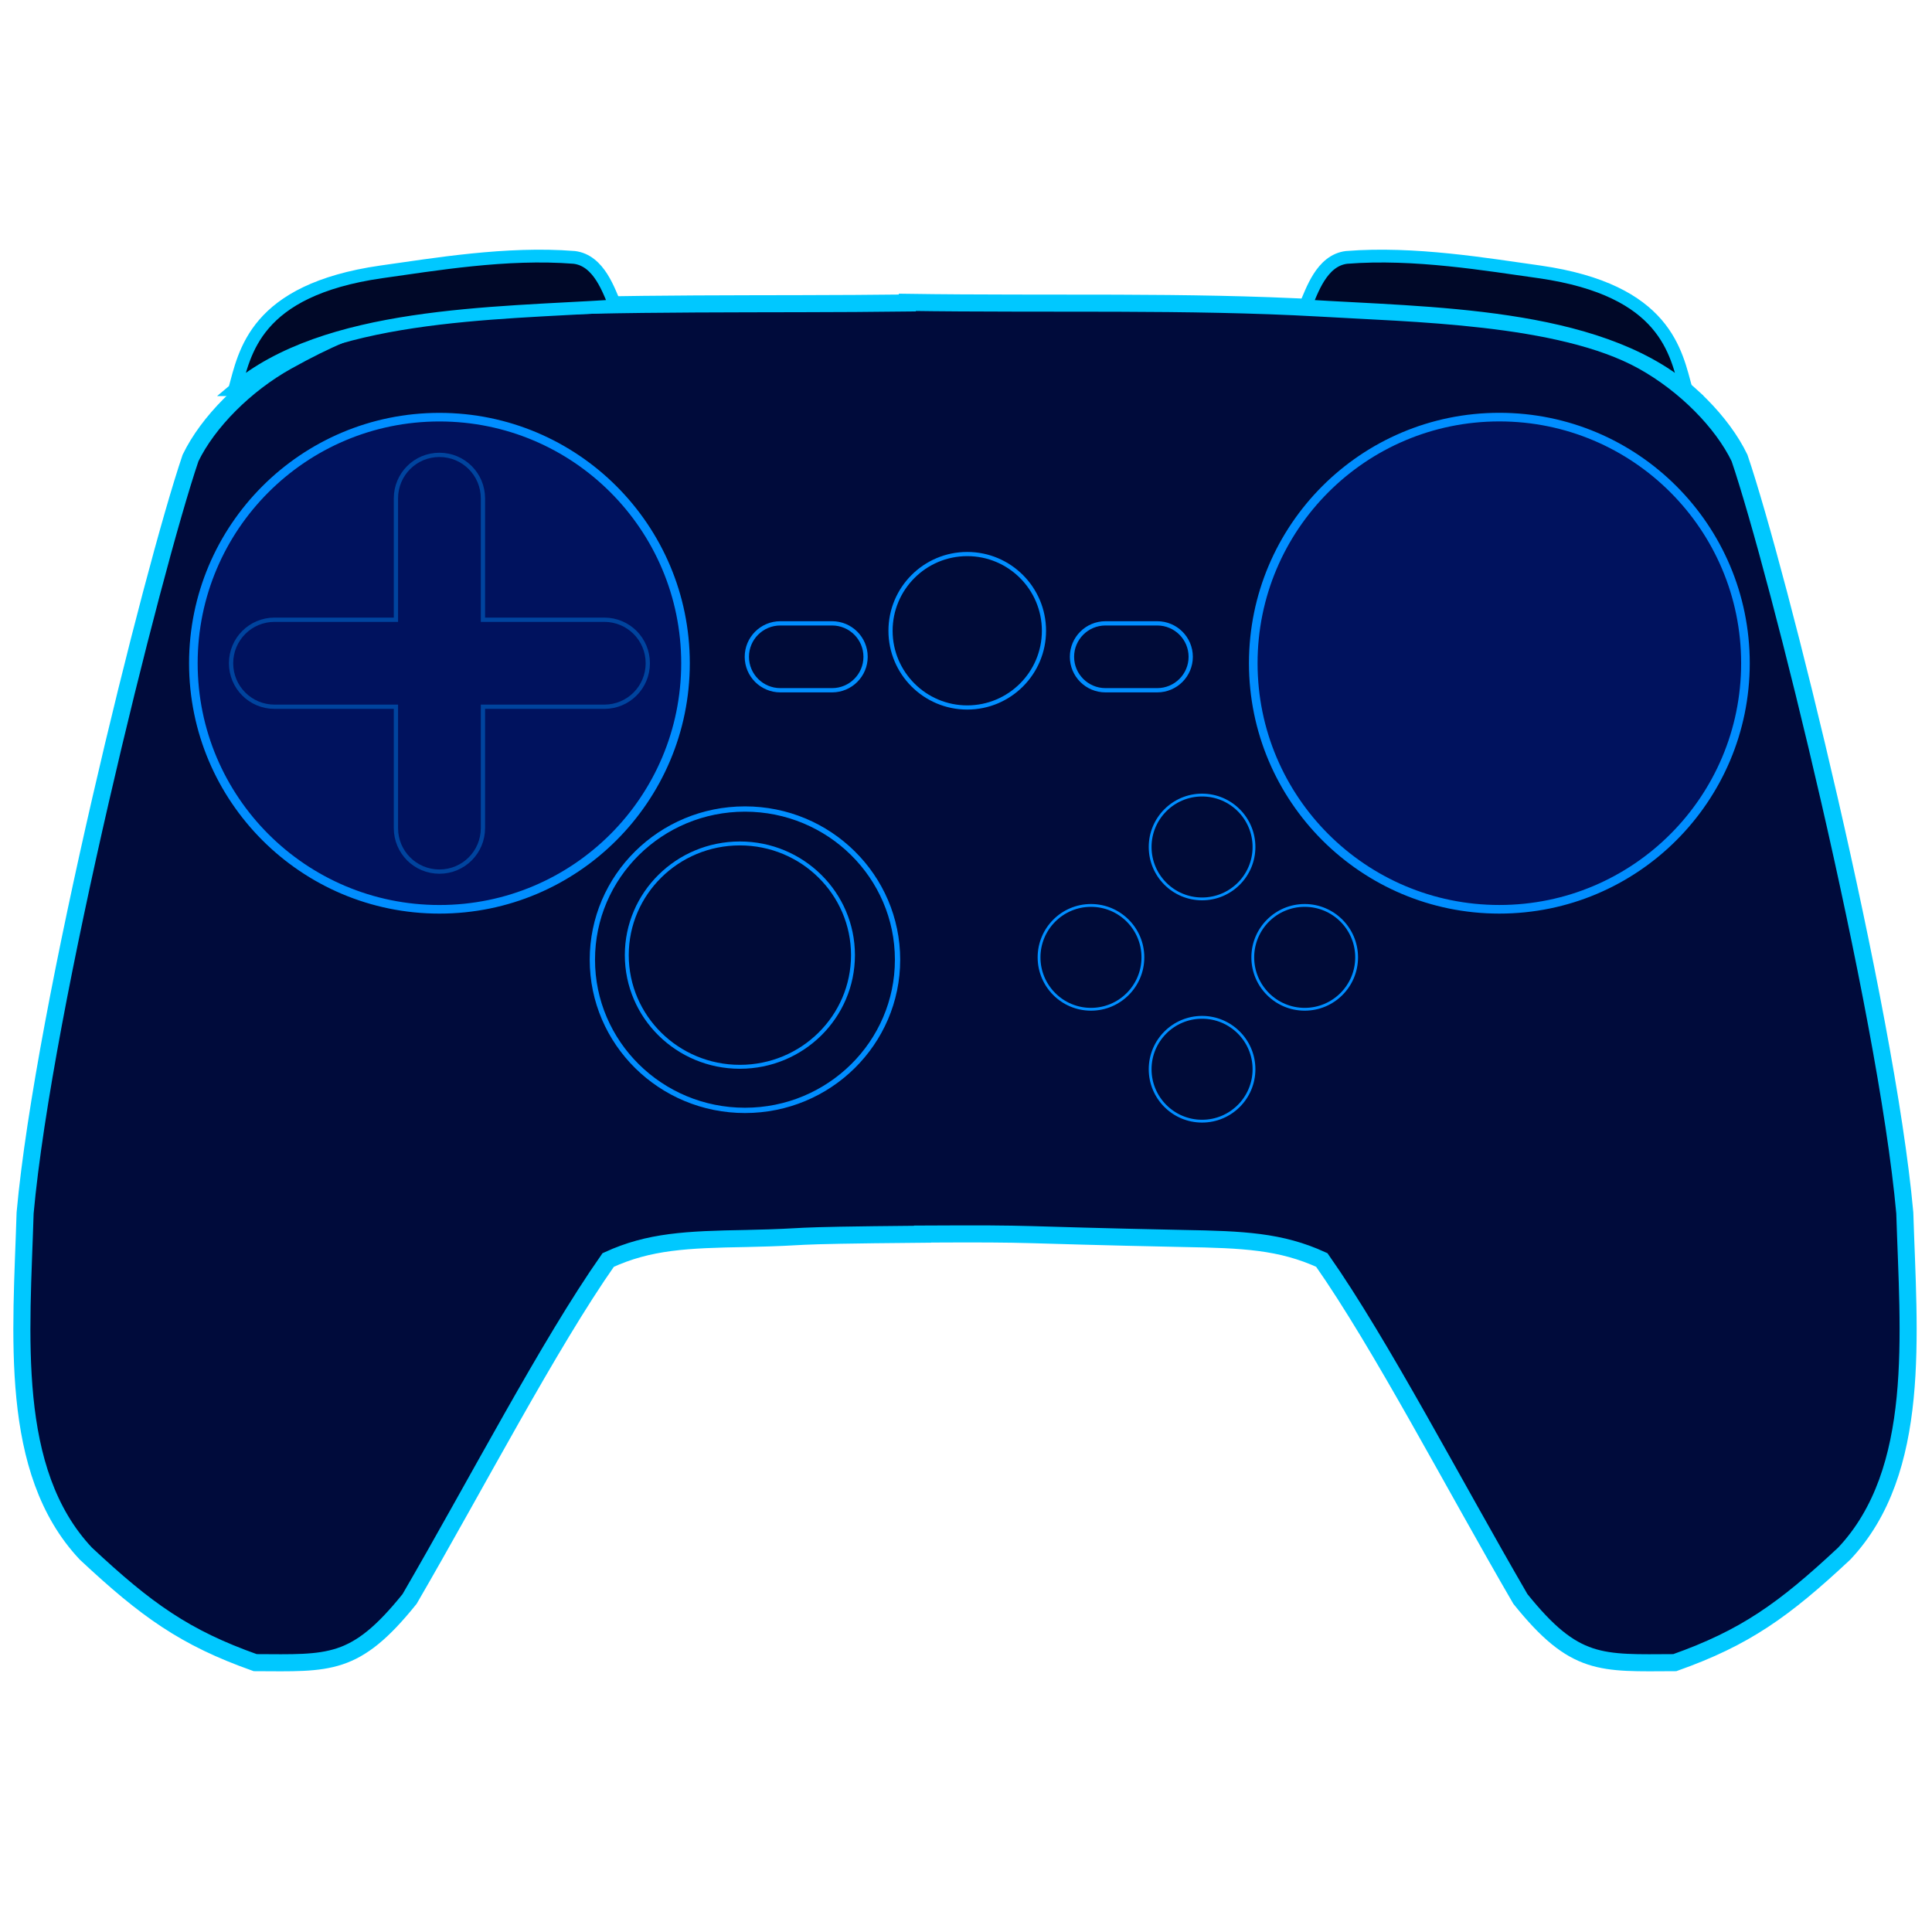
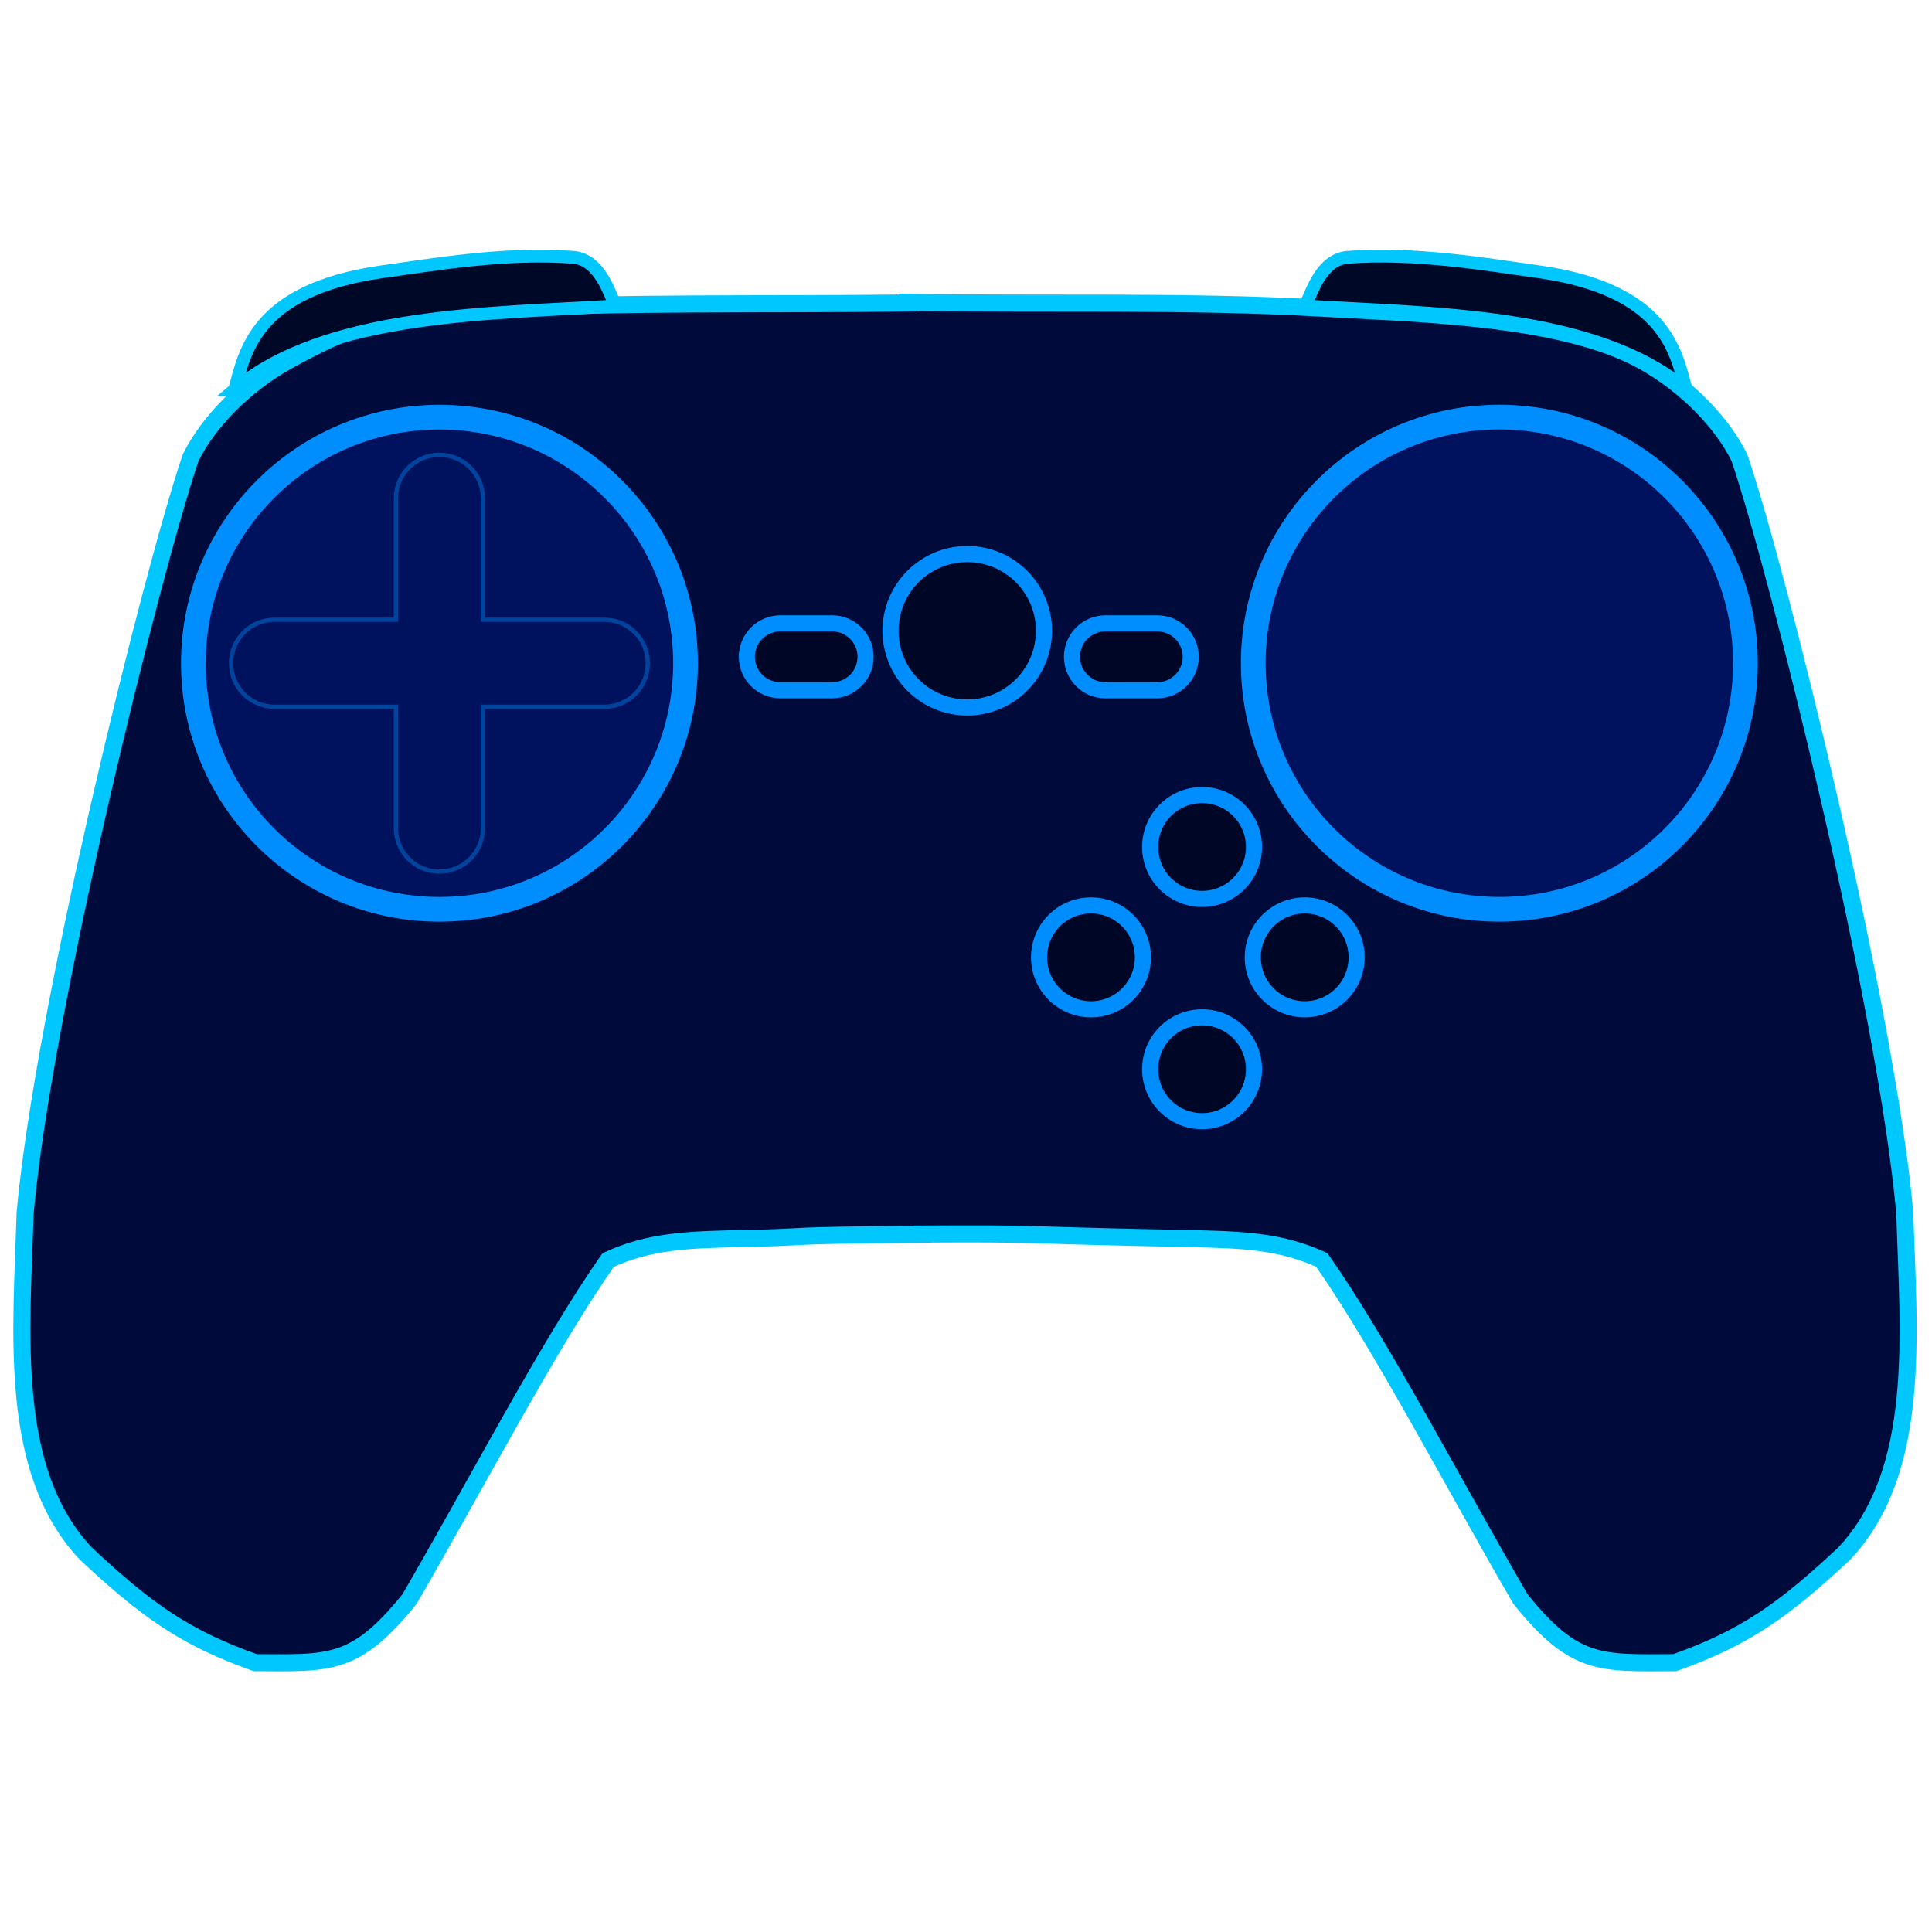
<svg xmlns="http://www.w3.org/2000/svg" height="24" id="svg2" version="1.1" viewBox="0 0 24 24" width="24">
  <defs id="defs4">
    <filter id="filter3798" style="color-interpolation-filters:sRGB">
      <feGaussianBlur id="feGaussianBlur3800" result="result91" stdDeviation="5" />
      <feComposite id="feComposite3802" in="SourceGraphic" in2="result91" operator="over" />
    </filter>
    <linearGradient id="linearGradient3759">
      <stop id="stop3761" offset="0" style="stop-color:#ffffff;stop-opacity:1;" />
      <stop id="stop3763" offset="1" style="stop-color:#ffffff;stop-opacity:0;" />
    </linearGradient>
    <filter id="filter4192" style="color-interpolation-filters:sRGB">
      <feGaussianBlur id="feGaussianBlur4194" result="result91" stdDeviation="5" />
      <feComposite id="feComposite4196" in="SourceGraphic" in2="result91" operator="over" />
    </filter>
    <filter id="filter3798-5" style="color-interpolation-filters:sRGB">
      <feGaussianBlur id="feGaussianBlur3800-8" result="result91" stdDeviation="5" />
      <feComposite id="feComposite3802-8" in="SourceGraphic" in2="result91" operator="over" />
    </filter>
    <filter id="filter3798-5-2" style="color-interpolation-filters:sRGB">
      <feGaussianBlur id="feGaussianBlur3800-8-4" result="result91" stdDeviation="5" />
      <feComposite id="feComposite3802-8-9" in="SourceGraphic" in2="result91" operator="over" />
    </filter>
  </defs>
  <g id="layer2" style="display:inline" transform="translate(-14.52806,-241.2333)" />
  <g id="layer1" style="display:inline" transform="translate(-240.2405,-784.6365)">
    <path d="M 11.271 3.756 L 11.271 3.764 C 9.552 3.786 7.699 3.749 6.113 3.838 C 4.975 3.906 4.597 3.915 3.568 4.486 C 3.045 4.777 2.582 5.245 2.367 5.689 C 1.892 7.088 0.543 12.51 0.312 15.068 C 0.266 16.575 0.099 18.271 1.066 19.299 C 1.819 20.003 2.296 20.344 3.17 20.654 C 4.093 20.658 4.412 20.703 5.088 19.863 C 5.915 18.44 6.823 16.695 7.555 15.652 C 8.064 15.418 8.534 15.398 9.271 15.385 C 10.206 15.364 9.534 15.349 11.461 15.332 L 11.461 15.33 C 12.993 15.322 12.472 15.339 14.703 15.385 C 15.44 15.398 15.91 15.418 16.42 15.652 C 17.152 16.695 18.059 18.44 18.887 19.863 C 19.562 20.703 19.882 20.658 20.805 20.654 C 21.678 20.344 22.157 20.003 22.91 19.299 C 23.878 18.271 23.709 16.575 23.662 15.068 C 23.432 12.51 22.085 7.088 21.609 5.689 C 21.395 5.245 20.932 4.777 20.408 4.486 C 19.38 3.915 17.519 3.895 16.381 3.826 C 14.757 3.735 13.025 3.782 11.271 3.756 z " id="path4166-6" style="stroke-linejoin:miter;stroke-opacity:1;fill-rule:evenodd;fill-opacity:1;stroke:#00c8ff;stroke-linecap:butt;stroke-miterlimit:4;stroke-dasharray:none;stroke-width:0.212;fill:#000b3b" transform="translate(240.2405,784.6365)" />
-     <circle cx="258.866" cy="792.875" id="RPAD" r="3.057" style="opacity:1;stroke-linejoin:miter;enable-background:accumulate;stroke-opacity:1;fill-opacity:1;color:#000000;fill-rule:evenodd;stroke-dashoffset:0;visibility:visible;stroke:#008eff;stroke-linecap:butt;stroke-miterlimit:4;marker:none;stroke-dasharray:none;overflow:visible;stroke-width:0.107;display:inline;fill:#00125e" />
-     <circle cx="252.256" cy="792.472" id="C" r="0.953" style="opacity:1;stroke-linejoin:miter;enable-background:accumulate;stroke-opacity:1;fill-opacity:1;color:#000000;fill-rule:evenodd;stroke-dashoffset:0;visibility:visible;stroke:#008eff;stroke-linecap:butt;stroke-miterlimit:4;marker:none;stroke-dasharray:none;overflow:visible;stroke-width:0.052;display:inline;fill:#000b38" />
-     <rect height="0.831" id="rect4172" ry="0.416" style="opacity:1;stroke-linejoin:miter;enable-background:accumulate;stroke-opacity:1;fill-opacity:1;color:#000000;fill-rule:evenodd;stroke-dashoffset:0;visibility:visible;stroke:#008eff;stroke-linecap:butt;stroke-miterlimit:4;marker:none;stroke-dasharray:none;overflow:visible;stroke-width:0.053;display:inline;fill:#000b38" width="1.475" x="253.557" y="792.38" />
-     <rect height="0.831" id="rect4172-1" ry="0.416" style="opacity:1;stroke-linejoin:miter;enable-background:accumulate;stroke-opacity:1;fill-opacity:1;color:#000000;fill-rule:evenodd;stroke-dashoffset:0;visibility:visible;stroke:#008eff;stroke-linecap:butt;stroke-miterlimit:4;marker:none;stroke-dasharray:none;overflow:visible;stroke-width:0.053;display:inline;fill:#000b38" transform="scale(-1,1)" width="1.475" x="-250.993" y="792.38" />
+     <circle cx="258.866" cy="792.875" id="RPAD" r="3.057" style="opacity:1;stroke-linejoin:miter;enable-background:accumulate;stroke-opacity:1;fill-opacity:1;color:#000000;fill-rule:evenodd;stroke-dashoffset:0;visibility:visible;stroke:#008eff;stroke-linecap:butt;stroke-miterlimit:4;marker:none;stroke-dasharray:none;overflow:visible;stroke-width:0.307;display:inline;fill:#00125e" />
+     <circle cx="252.256" cy="792.472" id="C" r="0.953" style="opacity:1;stroke-linejoin:miter;enable-background:accumulate;stroke-opacity:1;fill-opacity:1;color:#000000;fill-rule:evenodd;stroke-dashoffset:0;visibility:visible;stroke:#008eff;stroke-linecap:butt;stroke-miterlimit:4;marker:none;stroke-dasharray:none;overflow:visible;stroke-width:0.2;display:inline;fill:#000726" />
+     <rect height="0.831" id="rect4172" ry="0.416" style="opacity:1;stroke-linejoin:miter;enable-background:accumulate;stroke-opacity:1;fill-opacity:1;color:#000000;fill-rule:evenodd;stroke-dashoffset:0;visibility:visible;stroke:#008eff;stroke-linecap:butt;stroke-miterlimit:4;marker:none;stroke-dasharray:none;overflow:visible;stroke-width:0.2;display:inline;fill:#000726" width="1.475" x="253.557" y="792.38" />
+     <rect height="0.831" id="rect4172-1" ry="0.416" style="opacity:1;stroke-linejoin:miter;enable-background:accumulate;stroke-opacity:1;fill-opacity:1;color:#000000;fill-rule:evenodd;stroke-dashoffset:0;visibility:visible;stroke:#008eff;stroke-linecap:butt;stroke-miterlimit:4;marker:none;stroke-dasharray:none;overflow:visible;stroke-width:0.2;display:inline;fill:#000726" transform="scale(-1,1)" width="1.475" x="-250.993" y="792.38" />
    <g id="LPAD" style="stroke:#008eff;fill-opacity:1;stroke-opacity:1;fill:#00125e" transform="matrix(0.05309377,0,0,0.05309377,228.4043,758.3866)">
-       <circle cx="325.744" cy="649.583" id="circle4232" r="57.573" style="opacity:1;stroke-linejoin:miter;enable-background:accumulate;stroke-opacity:1;fill-opacity:1;color:#000000;fill-rule:evenodd;stroke-dashoffset:0;visibility:visible;stroke:#008eff;stroke-linecap:butt;stroke-miterlimit:4;marker:none;stroke-dasharray:none;overflow:visible;stroke-width:2.012;display:inline;fill:#00125e" />
+       <circle cx="325.744" cy="649.583" id="circle4232" r="57.573" style="opacity:1;stroke-linejoin:miter;enable-background:accumulate;stroke-opacity:1;fill-opacity:1;color:#000000;fill-rule:evenodd;stroke-dashoffset:0;visibility:visible;stroke:#008eff;stroke-linecap:butt;stroke-miterlimit:4;marker:none;stroke-dasharray:none;overflow:visible;stroke-width:5.782;display:inline;fill:#00125e" />
      <path d="m 325.744,600.833 c -5.639,0 -10.179,4.54 -10.179,10.179 l 0,28.394 -28.393,0 c -5.639,0 -10.179,4.539 -10.179,10.178 0,5.639 4.54,10.179 10.179,10.179 l 28.393,0 0,28.394 c 0,5.639 4.54,10.178 10.179,10.178 5.639,0 10.179,-4.539 10.179,-10.178 l 0,-28.394 28.393,0 c 5.639,0 10.179,-4.54 10.179,-10.179 0,-5.639 -4.54,-10.178 -10.179,-10.178 l -28.393,0 0,-28.394 c 0,-5.639 -4.54,-10.179 -10.179,-10.179 z" id="rect4249" style="opacity:0.399;stroke-linejoin:miter;enable-background:accumulate;stroke-opacity:1;fill-opacity:1;color:#000000;fill-rule:evenodd;stroke-dashoffset:0;visibility:visible;stroke:#008eff;stroke-linecap:butt;stroke-miterlimit:4;marker:none;stroke-dasharray:none;overflow:visible;stroke-width:1;display:inline;fill:#00125e" />
-     </g>
-     <g id="STICK" style="stroke:#008eff;fill-opacity:1;stroke-opacity:1;fill:#000b38" transform="matrix(0.05309377,0,0,0.05309377,228.4043,758.3866)">
-       <path d="m 432.93,718.948 a 35.702,35.255 0 0 1 -35.702,35.255 35.702,35.255 0 0 1 -35.702,-35.255 35.702,35.255 0 0 1 35.702,-35.255 35.702,35.255 0 0 1 35.702,35.255 z" id="path4168-1" style="opacity:1;stroke-linejoin:miter;enable-background:accumulate;stroke-opacity:1;fill-opacity:1;color:#000000;fill-rule:evenodd;stroke-dashoffset:0;visibility:visible;stroke:#008eff;stroke-linecap:butt;stroke-miterlimit:4;marker:none;stroke-dasharray:none;overflow:visible;stroke-width:1.24;display:inline;fill:#000b38" />
-       <ellipse cx="396.041" cy="717.876" id="path4168-1-2" rx="26.461" ry="26.13" style="opacity:1;stroke-linejoin:miter;enable-background:accumulate;stroke-opacity:1;fill-opacity:1;color:#000000;fill-rule:evenodd;stroke-dashoffset:0;visibility:visible;stroke:#008eff;stroke-linecap:butt;stroke-miterlimit:4;marker:none;stroke-dasharray:none;overflow:visible;stroke-width:0.919;display:inline;fill:#000b38" />
    </g>
    <path d="m 261.187,789.477 c -0.127,-0.456 -0.244,-1.236 -1.82,-1.463 -0.654,-0.091 -1.555,-0.247 -2.399,-0.18 -0.313,0.038 -0.431,0.424 -0.512,0.603 1.533,0.098 3.602,0.082 4.732,1.04 z" id="RB" style="stroke-linejoin:miter;stroke-opacity:1;fill-rule:evenodd;fill-opacity:1;stroke:#00c8ff;stroke-linecap:butt;stroke-miterlimit:4;stroke-dasharray:none;stroke-width:0.159;fill:#000828" />
    <path LT="path4420-4" d="m 243.155,789.477 c 0.127,-0.456 0.244,-1.236 1.82,-1.463 0.654,-0.091 1.555,-0.247 2.399,-0.18 0.313,0.038 0.431,0.424 0.512,0.603 -1.533,0.098 -3.602,0.082 -4.732,1.04 z" id="LB" style="stroke-linejoin:miter;stroke-opacity:1;fill-rule:evenodd;fill-opacity:1;stroke:#00c8ff;stroke-linecap:butt;stroke-miterlimit:4;stroke-dasharray:none;stroke-width:0.159;fill:#000828" />
-     <circle cx="255.173" cy="795.158" id="path4170-0" r="0.645" style="opacity:1;stroke-linejoin:miter;enable-background:accumulate;stroke-opacity:1;fill-opacity:1;color:#000000;fill-rule:evenodd;stroke-dashoffset:0;visibility:visible;stroke:#008eff;stroke-linecap:butt;stroke-miterlimit:4;marker:none;stroke-dasharray:none;overflow:visible;stroke-width:0.035;display:inline;fill:#000b38" />
-     <circle cx="253.793" cy="796.529" id="path4170-0-8-4" r="0.645" style="opacity:1;stroke-linejoin:miter;enable-background:accumulate;stroke-opacity:1;fill-opacity:1;color:#000000;fill-rule:evenodd;stroke-dashoffset:0;visibility:visible;stroke:#008eff;stroke-linecap:butt;stroke-miterlimit:4;marker:none;stroke-dasharray:none;overflow:visible;stroke-width:0.035;display:inline;fill:#000b38" />
-     <circle cx="255.173" cy="797.919" id="path4170-0-8" r="0.645" style="opacity:1;stroke-linejoin:miter;enable-background:accumulate;stroke-opacity:1;fill-opacity:1;color:#000000;fill-rule:evenodd;stroke-dashoffset:0;visibility:visible;stroke:#008eff;stroke-linecap:butt;stroke-miterlimit:4;marker:none;stroke-dasharray:none;overflow:visible;stroke-width:0.035;display:inline;fill:#000b38" />
-     <circle cx="256.448" cy="796.529" id="path4170-0-8-4-6" r="0.645" style="opacity:1;stroke-linejoin:miter;enable-background:accumulate;stroke-opacity:1;fill-opacity:1;color:#000000;fill-rule:evenodd;stroke-dashoffset:0;visibility:visible;stroke:#008eff;stroke-linecap:butt;stroke-miterlimit:4;marker:none;stroke-dasharray:none;overflow:visible;stroke-width:0.035;display:inline;fill:#000b38" />
+     <circle cx="255.173" cy="795.158" id="path4170-0" r="0.645" style="opacity:1;stroke-linejoin:miter;enable-background:accumulate;stroke-opacity:1;fill-opacity:1;color:#000000;fill-rule:evenodd;stroke-dashoffset:0;visibility:visible;stroke:#008eff;stroke-linecap:butt;stroke-miterlimit:4;marker:none;stroke-dasharray:none;overflow:visible;stroke-width:0.2;display:inline;fill:#000726" />
+     <circle cx="253.793" cy="796.529" id="path4170-0-8-4" r="0.645" style="opacity:1;stroke-linejoin:miter;enable-background:accumulate;stroke-opacity:1;fill-opacity:1;color:#000000;fill-rule:evenodd;stroke-dashoffset:0;visibility:visible;stroke:#008eff;stroke-linecap:butt;stroke-miterlimit:4;marker:none;stroke-dasharray:none;overflow:visible;stroke-width:0.2;display:inline;fill:#000726" />
+     <circle cx="255.173" cy="797.919" id="path4170-0-8" r="0.645" style="opacity:1;stroke-linejoin:miter;enable-background:accumulate;stroke-opacity:1;fill-opacity:1;color:#000000;fill-rule:evenodd;stroke-dashoffset:0;visibility:visible;stroke:#008eff;stroke-linecap:butt;stroke-miterlimit:4;marker:none;stroke-dasharray:none;overflow:visible;stroke-width:0.2;display:inline;fill:#000726" />
+     <circle cx="256.448" cy="796.529" id="path4170-0-8-4-6" r="0.645" style="opacity:1;stroke-linejoin:miter;enable-background:accumulate;stroke-opacity:1;fill-opacity:1;color:#000000;fill-rule:evenodd;stroke-dashoffset:0;visibility:visible;stroke:#008eff;stroke-linecap:butt;stroke-miterlimit:4;marker:none;stroke-dasharray:none;overflow:visible;stroke-width:0.2;display:inline;fill:#000726" />
    <g id="g4196" transform="matrix(0.05309377,0,0,0.05309377,228.4217,758.2299)">
      <path d="m 390.633,648.816 c -11.79,-4.487 -85.692,-15.798 -102.138,-17.144 -17.907,8.568 -28.074,22.583 -29.827,42.52 l 0.635,47.597 c -0.559,14.598 4.674,40.284 23.798,44.741 l 116.136,-13.327 c 12.126,-5.502 10.145,-8.915 6.346,-12.058 -10.815,-8.852 -23.79,-28.699 -23.164,-39.347 0.503,-14.433 1.575,-25.116 19.696,-38.587 4.019,-2.301 -1.131,-9.937 -11.482,-14.394 z" id="LGRIP" style="opacity:0;stroke-linejoin:miter;stroke-opacity:0.286;fill-rule:evenodd;fill-opacity:0.137;stroke:#000000;stroke-linecap:butt;stroke-width:7.108px;fill:#000000" />
      <path d="m 504.506,648.816 c 11.79,-4.487 85.692,-15.798 102.138,-17.144 17.907,8.568 28.074,22.583 29.827,42.52 l -0.635,47.597 c 0.559,14.598 -4.674,40.284 -23.798,44.741 L 495.903,753.202 c -12.126,-5.502 -10.145,-8.915 -6.346,-12.058 10.815,-8.852 23.79,-28.699 23.164,-39.347 -0.503,-14.433 -1.575,-25.116 -19.696,-38.587 -4.019,-2.301 1.131,-9.937 11.482,-14.394 z" id="RGRIP" style="opacity:0;stroke-linejoin:miter;stroke-opacity:0.286;fill-rule:evenodd;fill-opacity:0.137;stroke:#000000;stroke-linecap:butt;stroke-width:7.108px;fill:#000000" />
    </g>
  </g>
  <g id="layer3" style="display:inline" transform="translate(-14.52806,-241.2333)" />
</svg>
